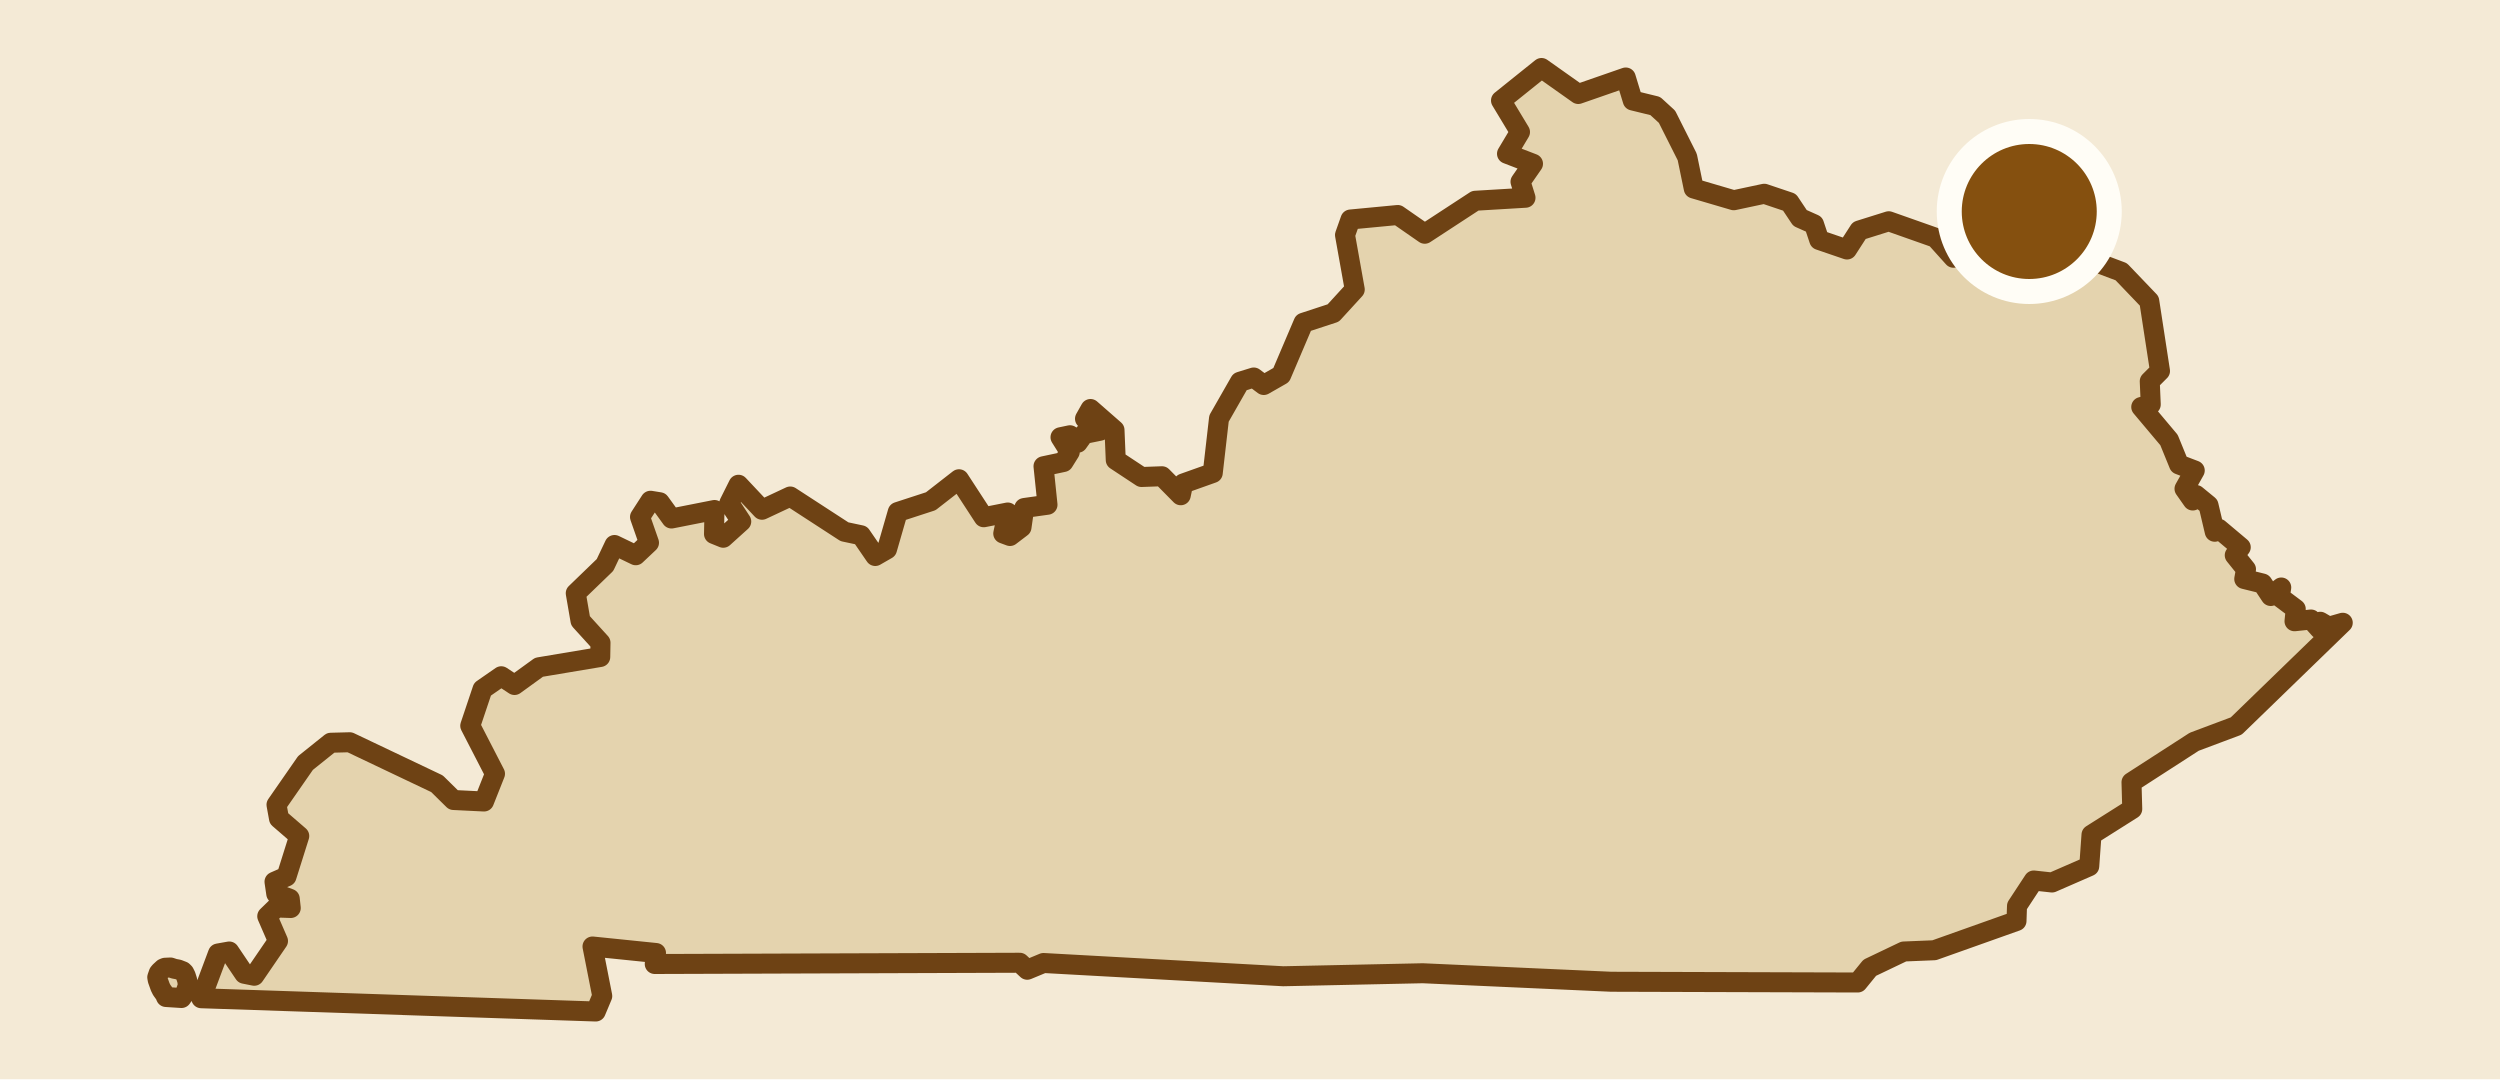
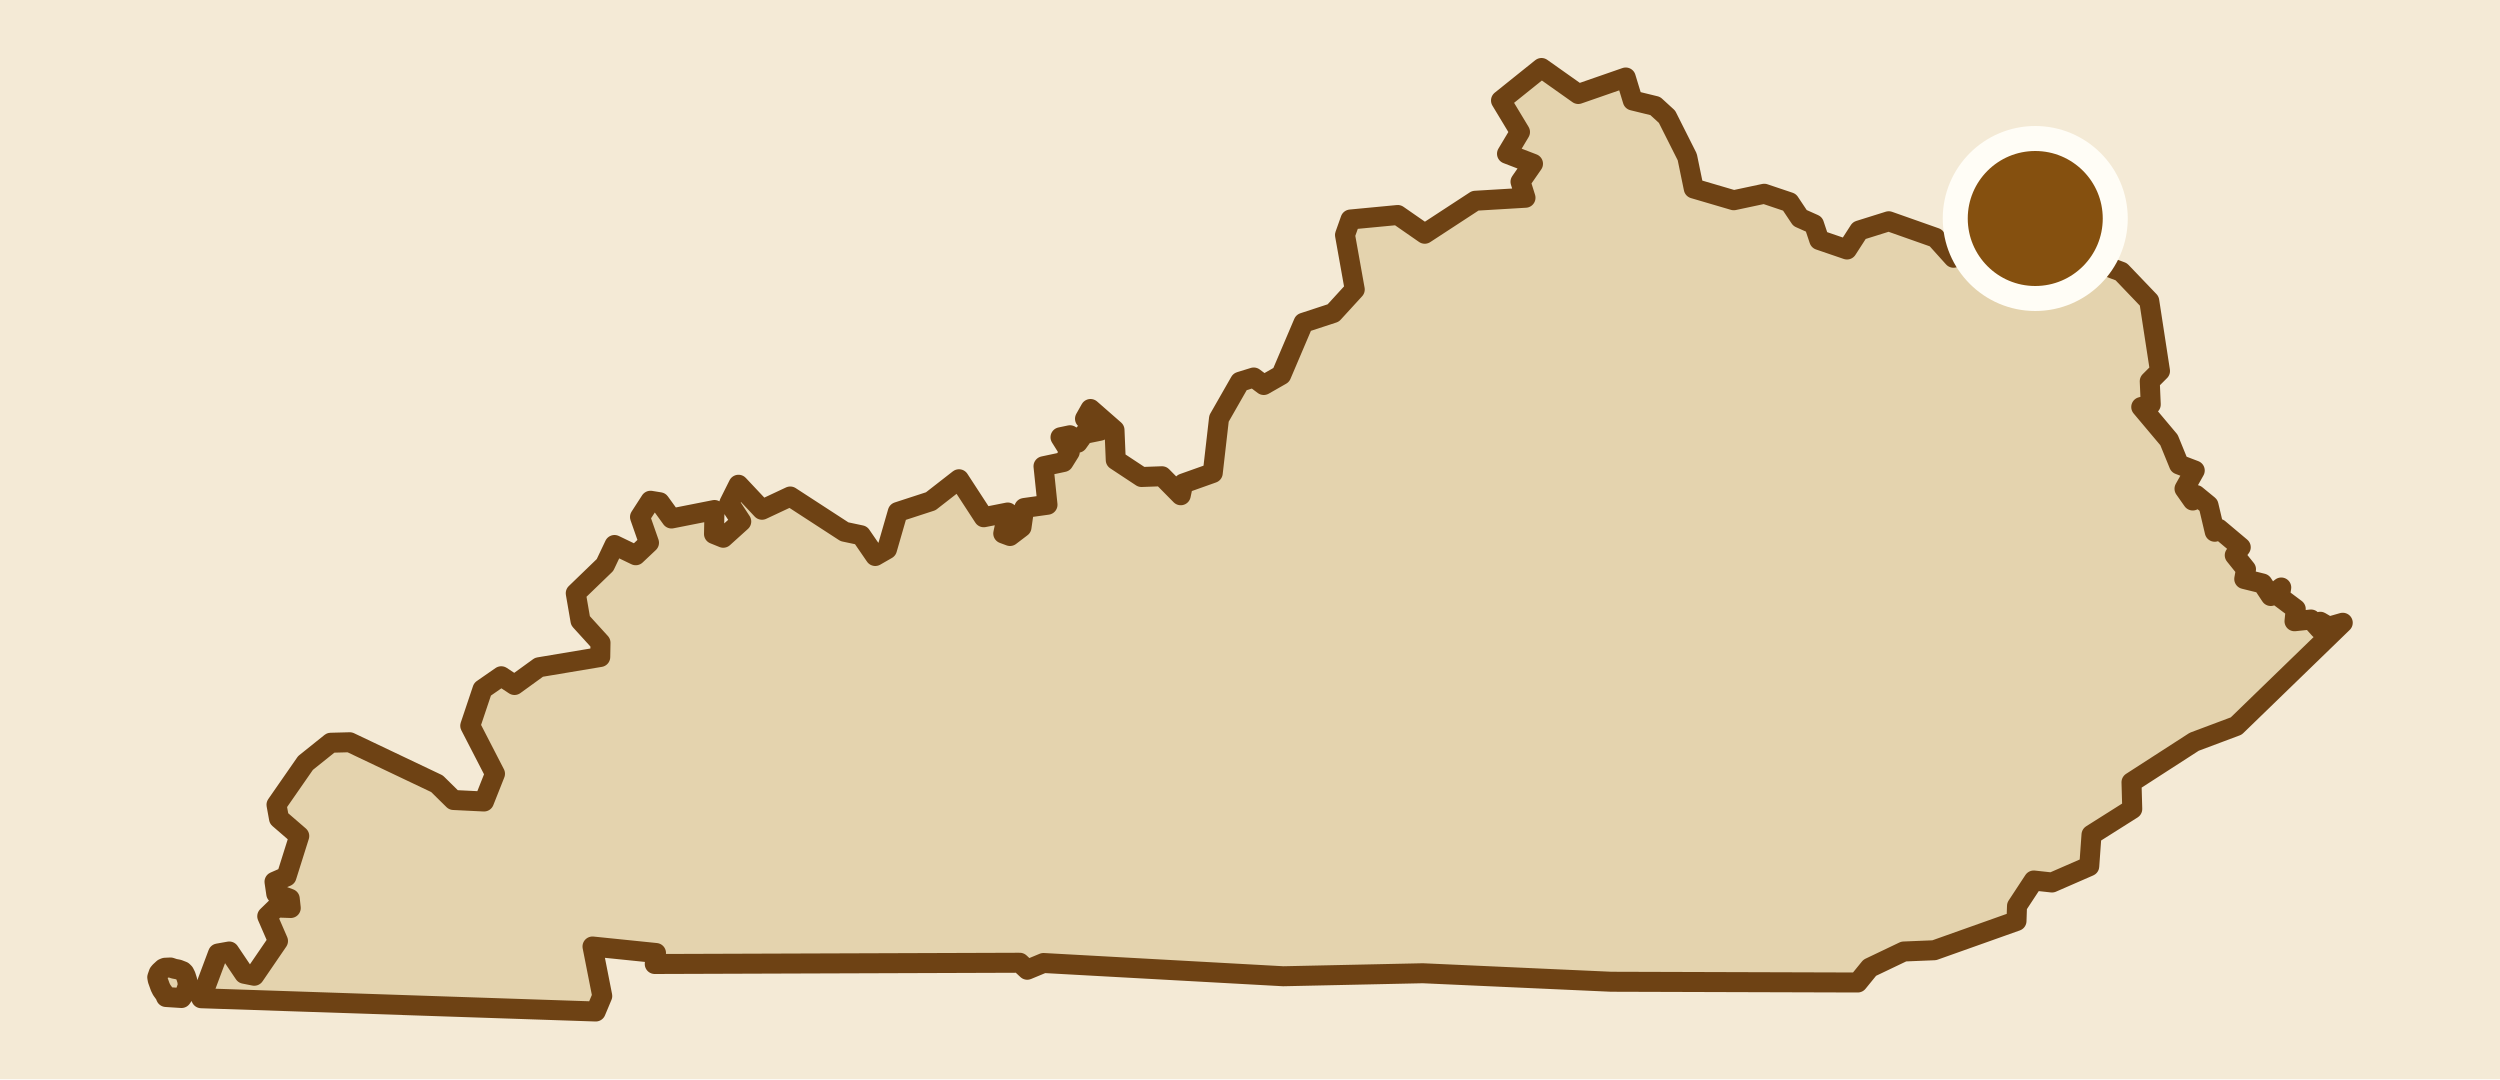
<svg xmlns="http://www.w3.org/2000/svg" viewBox="0 0 1000 431.7">
  <rect width="1000" height="431.7" fill="#f4ead6" />
  <path fill="#e4d3ae" stroke="#6e4214" stroke-width="8" stroke-linejoin="round" fill-rule="evenodd" d="M80.5 399.3L87.2 381.4L91.7 380.6L97.7 389.5L101.7 390.3L111.2 376.4L106.9 366.5L110.5 363.0L116.3 363.2L115.9 359.5L110.5 357.5L109.8 352.7L114.6 350.6L119.7 334.4L111.6 327.4L110.6 321.9L122.2 305.2L132.3 297.1L139.9 296.9L174.8 313.5L181.4 320.0L193.6 320.6L198.0 309.5L188.1 290.3L193.0 275.7L200.5 270.5L205.8 274.0L215.6 266.9L240.1 262.8L240.2 257.1L232.2 248.3L230.3 237.3L242.0 226.0L245.8 218.0L254.3 222.1L259.6 217.1L256.0 206.8L260.2 200.3L263.9 200.9L268.6 207.4L285.8 204.0L285.6 213.6L289.3 215.1L296.5 208.6L291.7 201.3L295.4 193.9L304.8 203.9L316.1 198.6L337.8 212.7L344.4 214.1L350.1 222.4L354.8 219.7L359.1 204.8L372.3 200.5L383.6 191.7L393.5 206.9L403.1 205.0L401.3 213.4L404.0 214.4L408.6 210.9L409.7 203.2L419.0 201.9L417.4 186.5L425.4 184.8L427.9 180.8L424.2 174.9L428.0 174.1L431.1 177.1L433.6 173.6L440.0 172.3L434.0 167.5L436.2 163.6L445.8 172.0L446.3 184.0L456.6 190.8L464.8 190.5L472.3 198.1L473.3 193.4L485.1 189.2L487.6 167.4L496.0 152.7L501.5 151.0L505.5 154.0L512.5 150.0L521.4 129.1L533.3 125.2L541.9 115.8L538.0 94.0L540.2 87.8L559.1 86.0L569.9 93.5L590.1 80.3L610.2 79.1L608.2 72.7L613.2 65.5L602.8 61.5L608.0 52.8L600.4 40.2L616.6 27.2L631.3 37.6L650.3 31.0L653.1 40.2L662.1 42.4L666.8 46.7L674.9 62.8L677.5 75.4L693.5 80.1L705.7 77.5L715.8 80.9L720.0 87.2L725.6 89.7L727.7 96.0L738.8 99.8L743.7 92.2L755.5 88.5L774.2 95.1L781.4 103.1L786.7 98.4L797.1 99.5L810.8 83.6L827.4 79.6L832.0 102.5L848.5 108.7L859.7 120.4L864.0 148.4L859.9 152.5L860.3 161.8L856.5 162.8L867.6 176.0L871.6 185.8L877.9 188.2L873.8 195.5L877.1 200.2L878.4 198.0L883.4 202.1L885.9 212.7L887.5 211.5L896.3 218.9L893.9 222.1L898.4 227.7L897.7 231.6L905.0 233.4L908.3 238.4L912.5 235.0L911.9 238.8L918.3 243.6L917.8 248.5L924.4 247.8L927.8 251.6L928.1 248.7L931.5 250.7L937.1 249.1L894.5 290.4L877.7 296.7L852.6 312.9L852.9 323.6L836.6 333.9L835.7 346.5L820.8 353.0L813.5 352.2L806.8 362.4L806.6 368.4L773.7 380.1L761.5 380.6L747.9 387.1L743.1 393.0L644.5 392.7L569.1 389.3L513.3 390.5L417.4 385.2L410.9 387.9L407.9 385.1L261.9 385.6L262.4 381.2L237.0 378.6L240.9 398.4L238.3 404.6L80.5 399.3ZM62.9 390.9L63.5 389.2L64.0 388.6L65.3 387.4L66.0 387.1L68.2 387.0L69.7 387.5L71.3 387.8L73.1 388.5L73.7 389.1L74.3 390.3L74.9 392.2L75.1 393.7L75.0 394.6L74.2 396.9L72.6 399.2L66.4 398.8L66.0 397.8L64.7 396.0L64.1 394.8L63.1 392.0L62.9 390.9Z" />
-   <circle cx="811.7" cy="84.6" r="32" fill="#85500f" stroke="#fffdf6" stroke-width="10" />
+   <circle cx="814.1" cy="87.4" r="32" fill="#85500f" stroke="#fffdf6" stroke-width="10" />
</svg>
